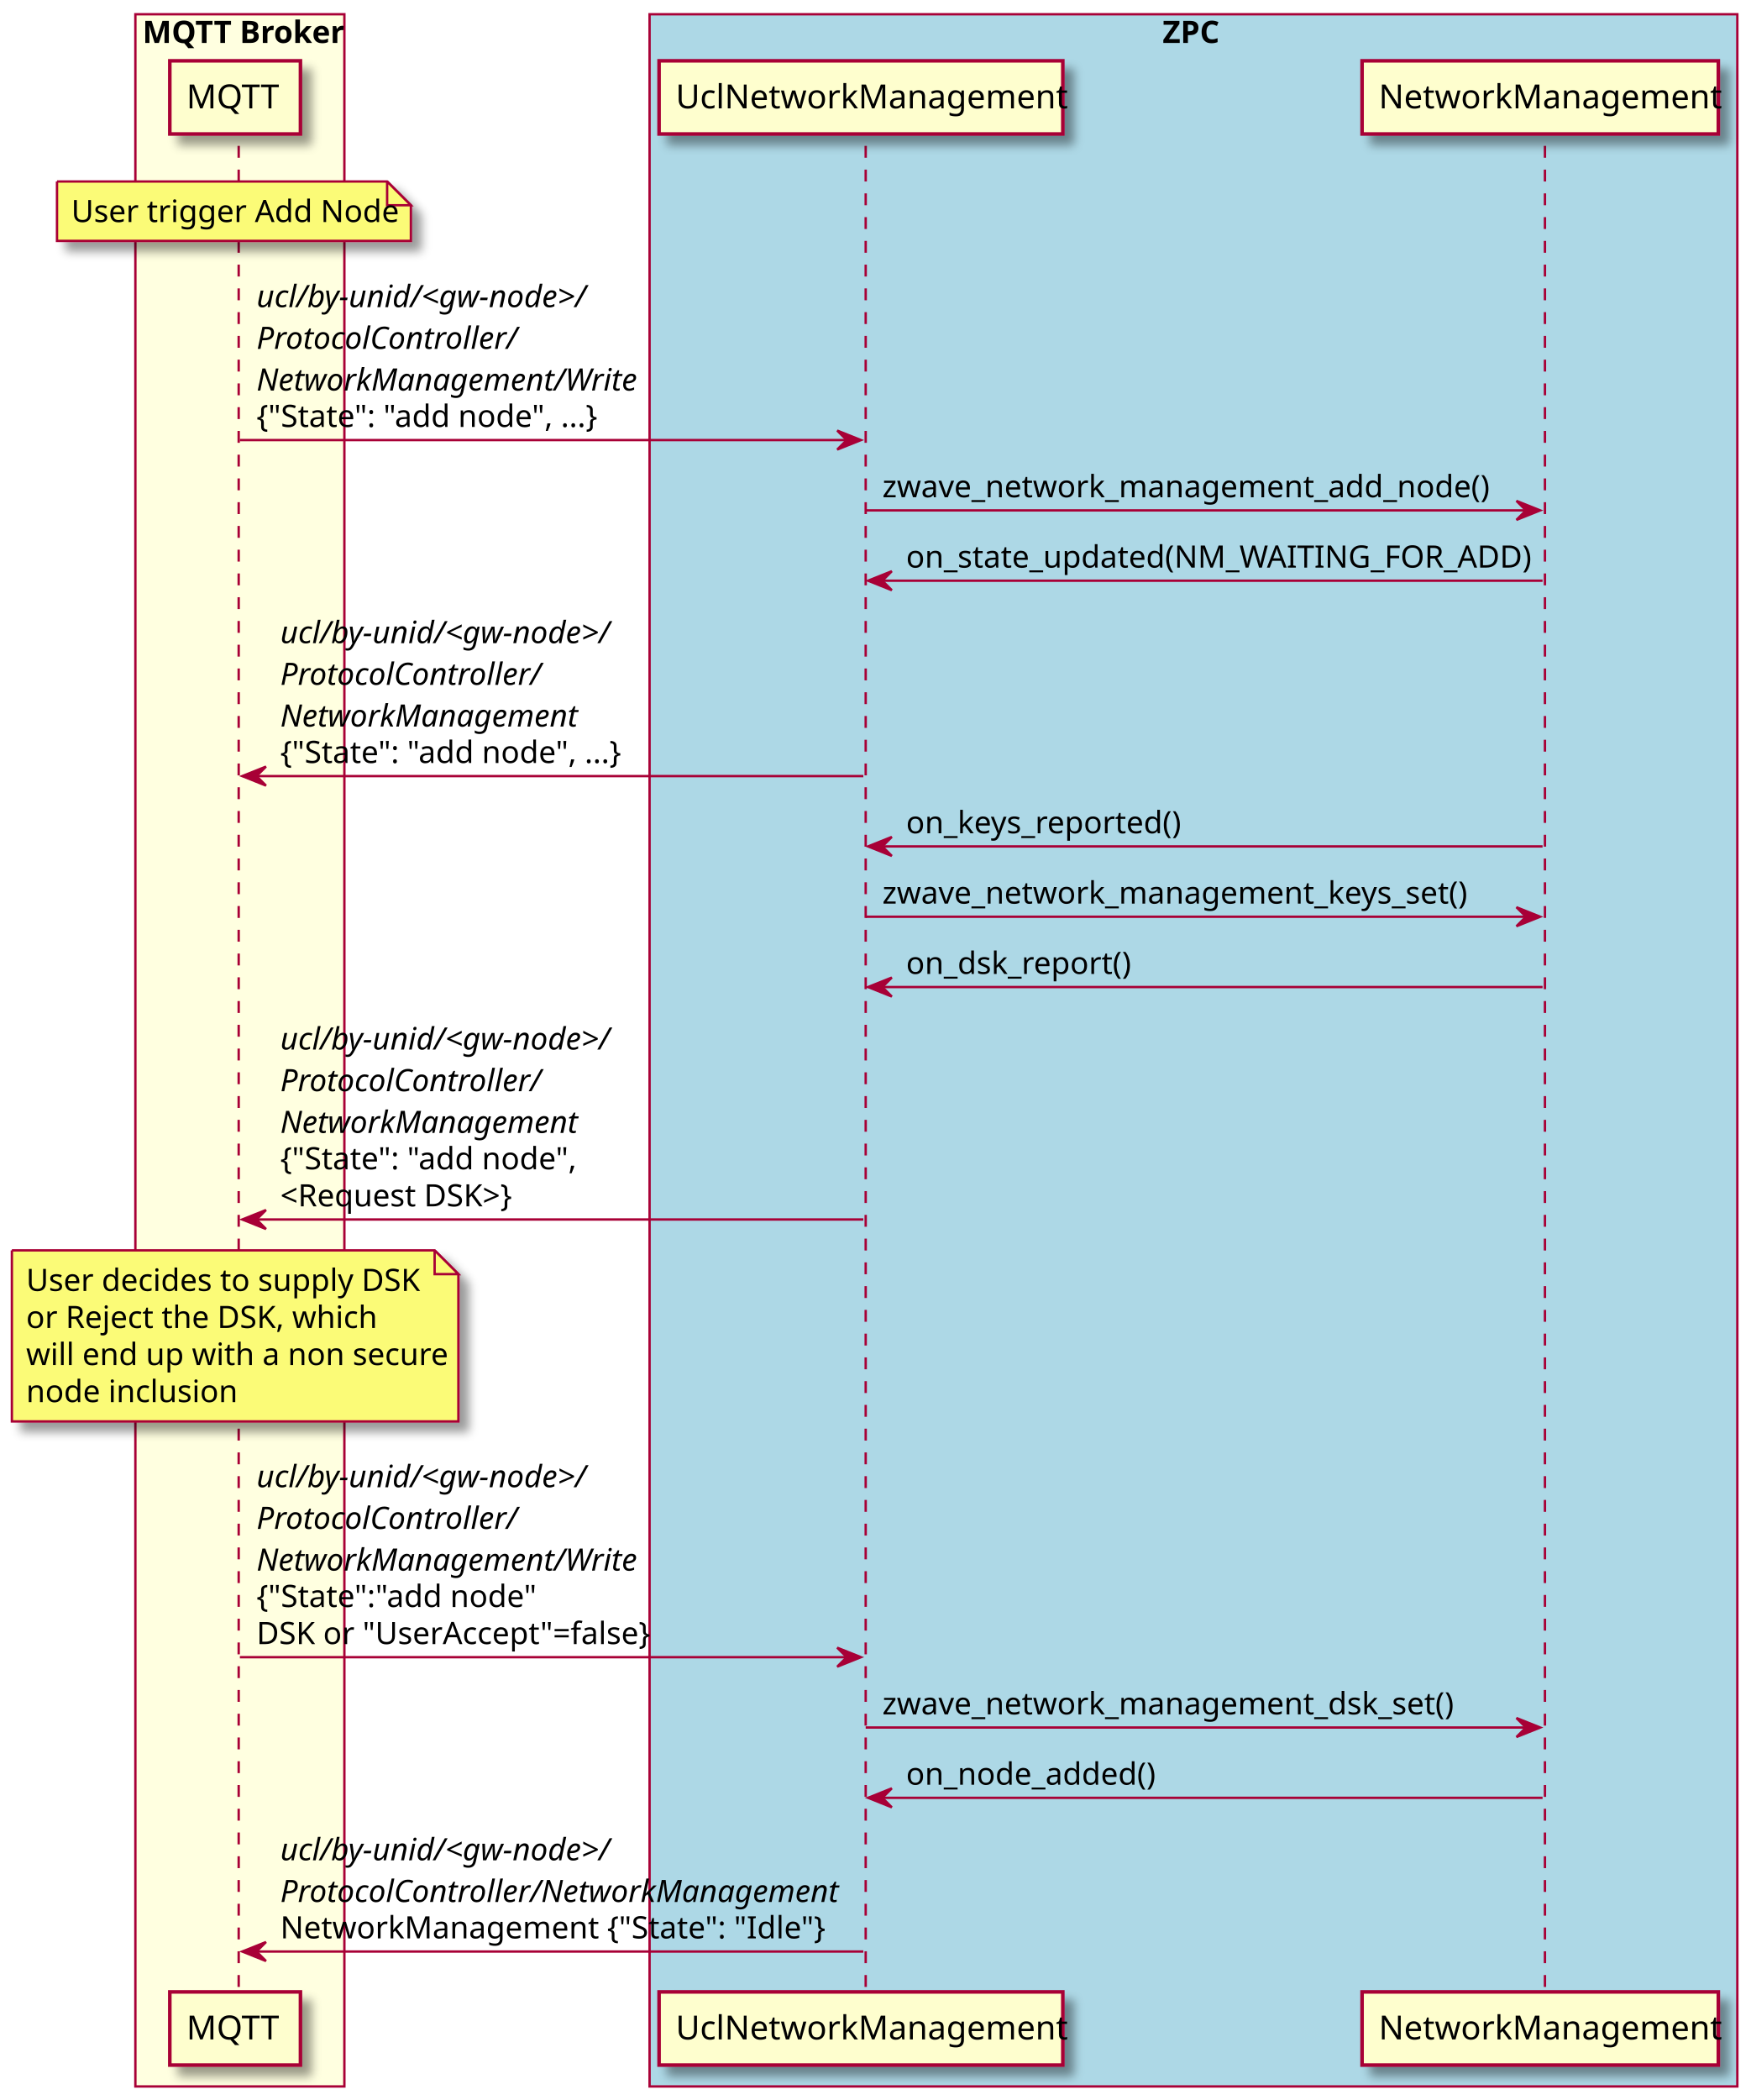
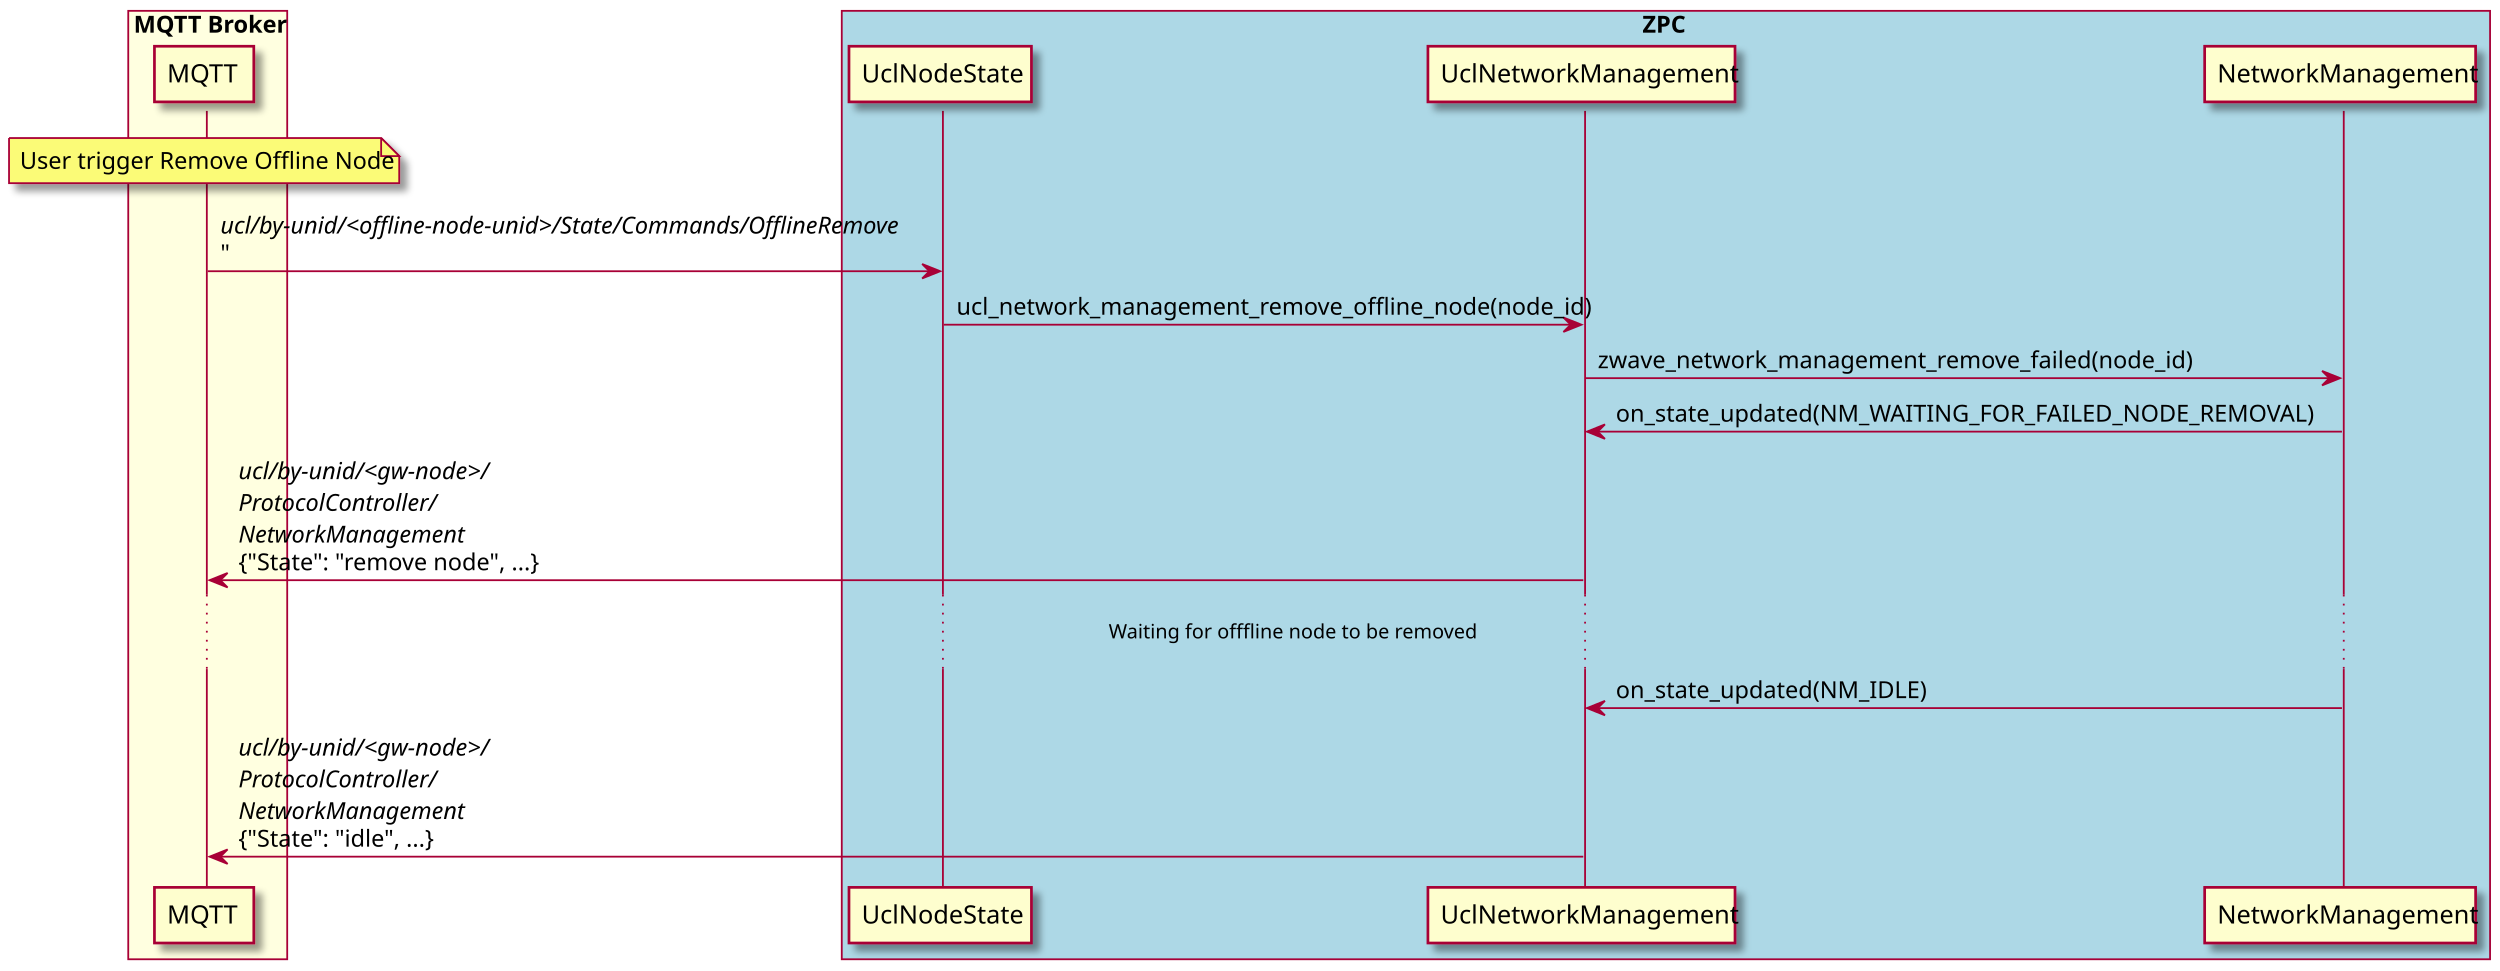
- <svg xmlns="http://www.w3.org/2000/svg" contentScriptType="application/ecmascript" contentStyleType="text/css" height="884px" preserveAspectRatio="none" style="width:737px;height:884px;background:#FFFFFF;" version="1.1" viewBox="0 0 737 884" width="737px" zoomAndPan="magnify">
+ <svg xmlns="http://www.w3.org/2000/svg" contentScriptType="application/ecmascript" contentStyleType="text/css" height="537px" preserveAspectRatio="none" style="width:1384px;height:537px;background:#FFFFFF;" version="1.1" viewBox="0 0 1384 537" width="1384px" zoomAndPan="magnify">
  <defs>
-     <filter height="300%" id="f14aouu4ym5t85" width="300%" x="-1" y="-1">
+     <filter height="300%" id="f1vz58em2xs2ao" width="300%" x="-1" y="-1">
      <feGaussianBlur result="blurOut" stdDeviation="2.0" />
      <feColorMatrix in="blurOut" result="blurOut2" type="matrix" values="0 0 0 0 0 0 0 0 0 0 0 0 0 0 0 0 0 0 .4 0" />
      <feOffset dx="4.0" dy="4.0" in="blurOut2" result="blurOut3" />
      <feBlend in="SourceGraphic" in2="blurOut3" mode="normal" />
    </filter>
  </defs>
  <g>
-     <rect fill="#FFFFE0" height="872.3" style="stroke:#A80036;stroke-width:1.0;" width="88" x="57" y="6" />
-     <text fill="#000000" font-family="sans-serif" font-size="13" font-weight="bold" lengthAdjust="spacing" textLength="82" x="60" y="18.077">MQTT Broker</text>
-     <rect fill="#ADD8E6" height="872.3" style="stroke:#A80036;stroke-width:1.0;" width="458" x="273.5" y="6" />
-     <text fill="#000000" font-family="sans-serif" font-size="13" font-weight="bold" lengthAdjust="spacing" textLength="26" x="489.5" y="18.077">ZPC</text>
-     <line style="stroke:#A80036;stroke-width:1.0;stroke-dasharray:5.0,5.0;" x1="100.5" x2="100.5" y1="61.4" y2="839.5" />
-     <line style="stroke:#A80036;stroke-width:1.0;stroke-dasharray:5.0,5.0;" x1="364.5" x2="364.5" y1="61.4" y2="839.5" />
-     <line style="stroke:#A80036;stroke-width:1.0;stroke-dasharray:5.0,5.0;" x1="650.5" x2="650.5" y1="61.4" y2="839.5" />
-     <rect fill="#FEFECE" filter="url(#f14aouu4ym5t85)" height="30.8" style="stroke:#A80036;stroke-width:1.5;" width="55" x="71.5" y="25.6" />
-     <text fill="#000000" font-family="sans-serif" font-size="14" lengthAdjust="spacing" textLength="41" x="78.5" y="45.606">MQTT</text>
-     <rect fill="#FEFECE" filter="url(#f14aouu4ym5t85)" height="30.8" style="stroke:#A80036;stroke-width:1.5;" width="55" x="71.5" y="838.5" />
-     <text fill="#000000" font-family="sans-serif" font-size="14" lengthAdjust="spacing" textLength="41" x="78.5" y="858.506">MQTT</text>
-     <rect fill="#FEFECE" filter="url(#f14aouu4ym5t85)" height="30.8" style="stroke:#A80036;stroke-width:1.5;" width="170" x="277.5" y="25.6" />
-     <text fill="#000000" font-family="sans-serif" font-size="14" lengthAdjust="spacing" textLength="156" x="284.5" y="45.606">UclNetworkManagement</text>
-     <rect fill="#FEFECE" filter="url(#f14aouu4ym5t85)" height="30.8" style="stroke:#A80036;stroke-width:1.5;" width="170" x="277.5" y="838.5" />
-     <text fill="#000000" font-family="sans-serif" font-size="14" lengthAdjust="spacing" textLength="156" x="284.5" y="858.506">UclNetworkManagement</text>
-     <rect fill="#FEFECE" filter="url(#f14aouu4ym5t85)" height="30.8" style="stroke:#A80036;stroke-width:1.5;" width="150" x="573.5" y="25.6" />
-     <text fill="#000000" font-family="sans-serif" font-size="14" lengthAdjust="spacing" textLength="136" x="580.5" y="45.606">NetworkManagement</text>
-     <rect fill="#FEFECE" filter="url(#f14aouu4ym5t85)" height="30.8" style="stroke:#A80036;stroke-width:1.5;" width="150" x="573.5" y="838.5" />
-     <text fill="#000000" font-family="sans-serif" font-size="14" lengthAdjust="spacing" textLength="136" x="580.5" y="858.506">NetworkManagement</text>
-     <path d="M24,76.4 L24,101.4 L173,101.4 L173,86.4 L163,76.4 L24,76.4 " fill="#FBFB77" filter="url(#f14aouu4ym5t85)" style="stroke:#A80036;stroke-width:1.0;" />
-     <path d="M163,76.4 L163,86.4 L173,86.4 L163,76.4 " fill="#FBFB77" style="stroke:#A80036;stroke-width:1.0;" />
-     <text fill="#000000" font-family="sans-serif" font-size="13" lengthAdjust="spacing" textLength="128" x="30" y="93.477">User trigger Add Node</text>
-     <polygon fill="#A80036" points="352.5,181.25,362.5,185.25,352.5,189.25,356.5,185.25" style="stroke:#A80036;stroke-width:1.0;" />
-     <line style="stroke:#A80036;stroke-width:1.0;" x1="101" x2="358.5" y1="185.25" y2="185.25" />
-     <text fill="#000000" font-family="sans-serif" font-size="13" font-style="italic" lengthAdjust="spacing" textLength="135" x="108" y="129.3">ucl/by-unid/&lt;gw-node&gt;/</text>
-     <text fill="#000000" font-family="sans-serif" font-size="13" font-style="italic" lengthAdjust="spacing" textLength="107" x="108" y="146.85">ProtocolController/</text>
-     <text fill="#000000" font-family="sans-serif" font-size="13" font-style="italic" lengthAdjust="spacing" textLength="156" x="108" y="164.4">NetworkManagement/Write</text>
-     <text fill="#000000" font-family="sans-serif" font-size="13" lengthAdjust="spacing" textLength="140" x="108" y="179.727">{"State": "add node", ...}</text>
-     <polygon fill="#A80036" points="638.5,210.85,648.5,214.85,638.5,218.85,642.5,214.85" style="stroke:#A80036;stroke-width:1.0;" />
-     <line style="stroke:#A80036;stroke-width:1.0;" x1="364.5" x2="644.5" y1="214.85" y2="214.85" />
-     <text fill="#000000" font-family="sans-serif" font-size="13" lengthAdjust="spacing" textLength="242" x="371.5" y="209.327">zwave_network_management_add_node()</text>
-     <polygon fill="#A80036" points="375.5,240.45,365.5,244.45,375.5,248.45,371.5,244.45" style="stroke:#A80036;stroke-width:1.0;" />
-     <line style="stroke:#A80036;stroke-width:1.0;" x1="369.5" x2="649.5" y1="244.45" y2="244.45" />
-     <text fill="#000000" font-family="sans-serif" font-size="13" lengthAdjust="spacing" textLength="262" x="381.5" y="238.927">on_state_updated(NM_WAITING_FOR_ADD)</text>
-     <polygon fill="#A80036" points="112,322.7,102,326.7,112,330.7,108,326.7" style="stroke:#A80036;stroke-width:1.0;" />
-     <line style="stroke:#A80036;stroke-width:1.0;" x1="106" x2="363.5" y1="326.7" y2="326.7" />
-     <text fill="#000000" font-family="sans-serif" font-size="13" font-style="italic" lengthAdjust="spacing" textLength="135" x="118" y="270.75">ucl/by-unid/&lt;gw-node&gt;/</text>
-     <text fill="#000000" font-family="sans-serif" font-size="13" font-style="italic" lengthAdjust="spacing" textLength="107" x="118" y="288.3">ProtocolController/</text>
-     <text fill="#000000" font-family="sans-serif" font-size="13" font-style="italic" lengthAdjust="spacing" textLength="122" x="118" y="305.85">NetworkManagement</text>
-     <text fill="#000000" font-family="sans-serif" font-size="13" lengthAdjust="spacing" textLength="140" x="118" y="321.177">{"State": "add node", ...}</text>
-     <polygon fill="#A80036" points="375.5,352.3,365.5,356.3,375.5,360.3,371.5,356.3" style="stroke:#A80036;stroke-width:1.0;" />
-     <line style="stroke:#A80036;stroke-width:1.0;" x1="369.5" x2="649.5" y1="356.3" y2="356.3" />
-     <text fill="#000000" font-family="sans-serif" font-size="13" lengthAdjust="spacing" textLength="111" x="381.5" y="350.777">on_keys_reported()</text>
-     <polygon fill="#A80036" points="638.5,381.9,648.5,385.9,638.5,389.9,642.5,385.9" style="stroke:#A80036;stroke-width:1.0;" />
-     <line style="stroke:#A80036;stroke-width:1.0;" x1="364.5" x2="644.5" y1="385.9" y2="385.9" />
-     <text fill="#000000" font-family="sans-serif" font-size="13" lengthAdjust="spacing" textLength="239" x="371.5" y="380.377">zwave_network_management_keys_set()</text>
-     <polygon fill="#A80036" points="375.5,411.5,365.5,415.5,375.5,419.5,371.5,415.5" style="stroke:#A80036;stroke-width:1.0;" />
-     <line style="stroke:#A80036;stroke-width:1.0;" x1="369.5" x2="649.5" y1="415.5" y2="415.5" />
-     <text fill="#000000" font-family="sans-serif" font-size="13" lengthAdjust="spacing" textLength="90" x="381.5" y="409.977">on_dsk_report()</text>
-     <polygon fill="#A80036" points="112,509.35,102,513.35,112,517.35,108,513.35" style="stroke:#A80036;stroke-width:1.0;" />
-     <line style="stroke:#A80036;stroke-width:1.0;" x1="106" x2="363.5" y1="513.35" y2="513.35" />
-     <text fill="#000000" font-family="sans-serif" font-size="13" font-style="italic" lengthAdjust="spacing" textLength="135" x="118" y="441.8">ucl/by-unid/&lt;gw-node&gt;/</text>
-     <text fill="#000000" font-family="sans-serif" font-size="13" font-style="italic" lengthAdjust="spacing" textLength="107" x="118" y="459.35">ProtocolController/</text>
-     <text fill="#000000" font-family="sans-serif" font-size="13" font-style="italic" lengthAdjust="spacing" textLength="122" x="118" y="476.9">NetworkManagement</text>
-     <text fill="#000000" font-family="sans-serif" font-size="13" lengthAdjust="spacing" textLength="120" x="118" y="492.227">{"State": "add node",</text>
-     <text fill="#000000" font-family="sans-serif" font-size="13" lengthAdjust="spacing" textLength="99" x="118" y="507.827">&lt;Request DSK&gt;}</text>
-     <path d="M5,526.35 L5,598.35 L193,598.35 L193,536.35 L183,526.35 L5,526.35 " fill="#FBFB77" filter="url(#f14aouu4ym5t85)" style="stroke:#A80036;stroke-width:1.0;" />
-     <path d="M183,526.35 L183,536.35 L193,536.35 L183,526.35 " fill="#FBFB77" style="stroke:#A80036;stroke-width:1.0;" />
-     <text fill="#000000" font-family="sans-serif" font-size="13" lengthAdjust="spacing" textLength="164" x="11" y="543.427">User decides to supply DSK</text>
-     <text fill="#000000" font-family="sans-serif" font-size="13" lengthAdjust="spacing" textLength="146" x="11" y="559.027">or Reject the DSK, which</text>
-     <text fill="#000000" font-family="sans-serif" font-size="13" lengthAdjust="spacing" textLength="167" x="11" y="574.627">will end up with a non secure</text>
-     <text fill="#000000" font-family="sans-serif" font-size="13" lengthAdjust="spacing" textLength="83" x="11" y="590.227">node inclusion</text>
-     <polygon fill="#A80036" points="352.5,693.6,362.5,697.6,352.5,701.6,356.5,697.6" style="stroke:#A80036;stroke-width:1.0;" />
-     <line style="stroke:#A80036;stroke-width:1.0;" x1="101" x2="358.5" y1="697.6" y2="697.6" />
-     <text fill="#000000" font-family="sans-serif" font-size="13" font-style="italic" lengthAdjust="spacing" textLength="135" x="108" y="626.05">ucl/by-unid/&lt;gw-node&gt;/</text>
-     <text fill="#000000" font-family="sans-serif" font-size="13" font-style="italic" lengthAdjust="spacing" textLength="107" x="108" y="643.6">ProtocolController/</text>
-     <text fill="#000000" font-family="sans-serif" font-size="13" font-style="italic" lengthAdjust="spacing" textLength="156" x="108" y="661.15">NetworkManagement/Write</text>
-     <text fill="#000000" font-family="sans-serif" font-size="13" lengthAdjust="spacing" textLength="112" x="108" y="676.477">{"State":"add node"</text>
-     <text fill="#000000" font-family="sans-serif" font-size="13" lengthAdjust="spacing" textLength="164" x="108" y="692.077">DSK or "UserAccept"=false}</text>
-     <polygon fill="#A80036" points="638.5,723.2,648.5,727.2,638.5,731.2,642.5,727.2" style="stroke:#A80036;stroke-width:1.0;" />
-     <line style="stroke:#A80036;stroke-width:1.0;" x1="364.5" x2="644.5" y1="727.2" y2="727.2" />
-     <text fill="#000000" font-family="sans-serif" font-size="13" lengthAdjust="spacing" textLength="232" x="371.5" y="721.677">zwave_network_management_dsk_set()</text>
-     <polygon fill="#A80036" points="375.5,752.8,365.5,756.8,375.5,760.8,371.5,756.8" style="stroke:#A80036;stroke-width:1.0;" />
-     <line style="stroke:#A80036;stroke-width:1.0;" x1="369.5" x2="649.5" y1="756.8" y2="756.8" />
-     <text fill="#000000" font-family="sans-serif" font-size="13" lengthAdjust="spacing" textLength="99" x="381.5" y="751.277">on_node_added()</text>
-     <polygon fill="#A80036" points="112,817.5,102,821.5,112,825.5,108,821.5" style="stroke:#A80036;stroke-width:1.0;" />
-     <line style="stroke:#A80036;stroke-width:1.0;" x1="106" x2="363.5" y1="821.5" y2="821.5" />
-     <text fill="#000000" font-family="sans-serif" font-size="13" font-style="italic" lengthAdjust="spacing" textLength="135" x="118" y="783.1">ucl/by-unid/&lt;gw-node&gt;/</text>
-     <text fill="#000000" font-family="sans-serif" font-size="13" font-style="italic" lengthAdjust="spacing" textLength="229" x="118" y="800.65">ProtocolController/NetworkManagement</text>
-     <text fill="#000000" font-family="sans-serif" font-size="13" lengthAdjust="spacing" textLength="214" x="118" y="815.977">NetworkManagement {"State": "Idle"}</text>
+     <rect fill="#FFFFE0" height="525.05" style="stroke:#A80036;stroke-width:1.0;" width="88" x="71" y="6" />
+     <text fill="#000000" font-family="sans-serif" font-size="13" font-weight="bold" lengthAdjust="spacing" textLength="82" x="74" y="18.077">MQTT Broker</text>
+     <rect fill="#ADD8E6" height="525.05" style="stroke:#A80036;stroke-width:1.0;" width="912.5" x="466" y="6" />
+     <text fill="#000000" font-family="sans-serif" font-size="13" font-weight="bold" lengthAdjust="spacing" textLength="26" x="909.25" y="18.077">ZPC</text>
+     <line style="stroke:#A80036;stroke-width:1.0;" x1="114.5" x2="114.5" y1="61.4" y2="329.2" />
+     <line style="stroke:#A80036;stroke-width:1.0;stroke-dasharray:1.0,4.0;" x1="114.5" x2="114.5" y1="329.2" y2="370.4" />
+     <line style="stroke:#A80036;stroke-width:1.0;" x1="114.5" x2="114.5" y1="370.4" y2="492.25" />
+     <line style="stroke:#A80036;stroke-width:1.0;" x1="522" x2="522" y1="61.4" y2="329.2" />
+     <line style="stroke:#A80036;stroke-width:1.0;stroke-dasharray:1.0,4.0;" x1="522" x2="522" y1="329.2" y2="370.4" />
+     <line style="stroke:#A80036;stroke-width:1.0;" x1="522" x2="522" y1="370.4" y2="492.25" />
+     <line style="stroke:#A80036;stroke-width:1.0;" x1="877.5" x2="877.5" y1="61.4" y2="329.2" />
+     <line style="stroke:#A80036;stroke-width:1.0;stroke-dasharray:1.0,4.0;" x1="877.5" x2="877.5" y1="329.2" y2="370.4" />
+     <line style="stroke:#A80036;stroke-width:1.0;" x1="877.5" x2="877.5" y1="370.4" y2="492.25" />
+     <line style="stroke:#A80036;stroke-width:1.0;" x1="1297.5" x2="1297.5" y1="61.4" y2="329.2" />
+     <line style="stroke:#A80036;stroke-width:1.0;stroke-dasharray:1.0,4.0;" x1="1297.5" x2="1297.5" y1="329.2" y2="370.4" />
+     <line style="stroke:#A80036;stroke-width:1.0;" x1="1297.5" x2="1297.5" y1="370.4" y2="492.25" />
+     <rect fill="#FEFECE" filter="url(#f1vz58em2xs2ao)" height="30.8" style="stroke:#A80036;stroke-width:1.5;" width="55" x="85.5" y="25.6" />
+     <text fill="#000000" font-family="sans-serif" font-size="14" lengthAdjust="spacing" textLength="41" x="92.5" y="45.606">MQTT</text>
+     <rect fill="#FEFECE" filter="url(#f1vz58em2xs2ao)" height="30.8" style="stroke:#A80036;stroke-width:1.5;" width="55" x="85.5" y="491.25" />
+     <text fill="#000000" font-family="sans-serif" font-size="14" lengthAdjust="spacing" textLength="41" x="92.5" y="511.256">MQTT</text>
+     <rect fill="#FEFECE" filter="url(#f1vz58em2xs2ao)" height="30.8" style="stroke:#A80036;stroke-width:1.5;" width="101" x="470" y="25.6" />
+     <text fill="#000000" font-family="sans-serif" font-size="14" lengthAdjust="spacing" textLength="87" x="477" y="45.606">UclNodeState</text>
+     <rect fill="#FEFECE" filter="url(#f1vz58em2xs2ao)" height="30.8" style="stroke:#A80036;stroke-width:1.5;" width="101" x="470" y="491.25" />
+     <text fill="#000000" font-family="sans-serif" font-size="14" lengthAdjust="spacing" textLength="87" x="477" y="511.256">UclNodeState</text>
+     <rect fill="#FEFECE" filter="url(#f1vz58em2xs2ao)" height="30.8" style="stroke:#A80036;stroke-width:1.5;" width="170" x="790.5" y="25.6" />
+     <text fill="#000000" font-family="sans-serif" font-size="14" lengthAdjust="spacing" textLength="156" x="797.5" y="45.606">UclNetworkManagement</text>
+     <rect fill="#FEFECE" filter="url(#f1vz58em2xs2ao)" height="30.8" style="stroke:#A80036;stroke-width:1.5;" width="170" x="790.5" y="491.25" />
+     <text fill="#000000" font-family="sans-serif" font-size="14" lengthAdjust="spacing" textLength="156" x="797.5" y="511.256">UclNetworkManagement</text>
+     <rect fill="#FEFECE" filter="url(#f1vz58em2xs2ao)" height="30.8" style="stroke:#A80036;stroke-width:1.5;" width="150" x="1220.5" y="25.6" />
+     <text fill="#000000" font-family="sans-serif" font-size="14" lengthAdjust="spacing" textLength="136" x="1227.5" y="45.606">NetworkManagement</text>
+     <rect fill="#FEFECE" filter="url(#f1vz58em2xs2ao)" height="30.8" style="stroke:#A80036;stroke-width:1.5;" width="150" x="1220.5" y="491.25" />
+     <text fill="#000000" font-family="sans-serif" font-size="14" lengthAdjust="spacing" textLength="136" x="1227.5" y="511.256">NetworkManagement</text>
+     <path d="M5,76.4 L5,101.4 L221,101.4 L221,86.4 L211,76.4 L5,76.4 " fill="#FBFB77" filter="url(#f1vz58em2xs2ao)" style="stroke:#A80036;stroke-width:1.0;" />
+     <path d="M211,76.4 L211,86.4 L221,86.4 L211,76.4 " fill="#FBFB77" style="stroke:#A80036;stroke-width:1.0;" />
+     <text fill="#000000" font-family="sans-serif" font-size="13" lengthAdjust="spacing" textLength="195" x="11" y="93.477">User trigger Remove Offline Node</text>
+     <polygon fill="#A80036" points="510.5,146.15,520.5,150.15,510.5,154.15,514.5,150.15" style="stroke:#A80036;stroke-width:1.0;" />
+     <line style="stroke:#A80036;stroke-width:1.0;" x1="115" x2="516.5" y1="150.15" y2="150.15" />
+     <text fill="#000000" font-family="sans-serif" font-size="13" font-style="italic" lengthAdjust="spacing" textLength="373" x="122" y="129.3">ucl/by-unid/&lt;offline-node-unid&gt;/State/Commands/OfflineRemove</text>
+     <text fill="#000000" font-family="sans-serif" font-size="13" lengthAdjust="spacing" textLength="5" x="122" y="144.627">"</text>
+     <polygon fill="#A80036" points="865.5,175.75,875.5,179.75,865.5,183.75,869.5,179.75" style="stroke:#A80036;stroke-width:1.0;" />
+     <line style="stroke:#A80036;stroke-width:1.0;" x1="522.5" x2="871.5" y1="179.75" y2="179.75" />
+     <text fill="#000000" font-family="sans-serif" font-size="13" lengthAdjust="spacing" textLength="331" x="529.5" y="174.227">ucl_network_management_remove_offline_node(node_id)</text>
+     <polygon fill="#A80036" points="1285.5,205.35,1295.5,209.35,1285.5,213.35,1289.5,209.35" style="stroke:#A80036;stroke-width:1.0;" />
+     <line style="stroke:#A80036;stroke-width:1.0;" x1="877.5" x2="1291.5" y1="209.35" y2="209.35" />
+     <text fill="#000000" font-family="sans-serif" font-size="13" lengthAdjust="spacing" textLength="312" x="884.5" y="203.827">zwave_network_management_remove_failed(node_id)</text>
+     <polygon fill="#A80036" points="888.5,234.95,878.5,238.95,888.5,242.95,884.5,238.95" style="stroke:#A80036;stroke-width:1.0;" />
+     <line style="stroke:#A80036;stroke-width:1.0;" x1="882.5" x2="1296.5" y1="238.95" y2="238.95" />
+     <text fill="#000000" font-family="sans-serif" font-size="13" lengthAdjust="spacing" textLength="396" x="894.5" y="233.427">on_state_updated(NM_WAITING_FOR_FAILED_NODE_REMOVAL)</text>
+     <polygon fill="#A80036" points="126,317.2,116,321.2,126,325.2,122,321.2" style="stroke:#A80036;stroke-width:1.0;" />
+     <line style="stroke:#A80036;stroke-width:1.0;" x1="120" x2="876.5" y1="321.2" y2="321.2" />
+     <text fill="#000000" font-family="sans-serif" font-size="13" font-style="italic" lengthAdjust="spacing" textLength="135" x="132" y="265.25">ucl/by-unid/&lt;gw-node&gt;/</text>
+     <text fill="#000000" font-family="sans-serif" font-size="13" font-style="italic" lengthAdjust="spacing" textLength="107" x="132" y="282.8">ProtocolController/</text>
+     <text fill="#000000" font-family="sans-serif" font-size="13" font-style="italic" lengthAdjust="spacing" textLength="122" x="132" y="300.35">NetworkManagement</text>
+     <text fill="#000000" font-family="sans-serif" font-size="13" lengthAdjust="spacing" textLength="162" x="132" y="315.677">{"State": "remove node", ...}</text>
+     <text fill="#000000" font-family="sans-serif" font-size="11" lengthAdjust="spacing" textLength="185" x="613.75" y="353.419">Waiting for offfline node to be removed</text>
+     <polygon fill="#A80036" points="888.5,388,878.5,392,888.5,396,884.5,392" style="stroke:#A80036;stroke-width:1.0;" />
+     <line style="stroke:#A80036;stroke-width:1.0;" x1="882.5" x2="1296.5" y1="392" y2="392" />
+     <text fill="#000000" font-family="sans-serif" font-size="13" lengthAdjust="spacing" textLength="167" x="894.5" y="386.477">on_state_updated(NM_IDLE)</text>
+     <polygon fill="#A80036" points="126,470.25,116,474.25,126,478.25,122,474.25" style="stroke:#A80036;stroke-width:1.0;" />
+     <line style="stroke:#A80036;stroke-width:1.0;" x1="120" x2="876.5" y1="474.25" y2="474.25" />
+     <text fill="#000000" font-family="sans-serif" font-size="13" font-style="italic" lengthAdjust="spacing" textLength="135" x="132" y="418.3">ucl/by-unid/&lt;gw-node&gt;/</text>
+     <text fill="#000000" font-family="sans-serif" font-size="13" font-style="italic" lengthAdjust="spacing" textLength="107" x="132" y="435.85">ProtocolController/</text>
+     <text fill="#000000" font-family="sans-serif" font-size="13" font-style="italic" lengthAdjust="spacing" textLength="122" x="132" y="453.4">NetworkManagement</text>
+     <text fill="#000000" font-family="sans-serif" font-size="13" lengthAdjust="spacing" textLength="107" x="132" y="468.727">{"State": "idle", ...}</text>
  </g>
</svg>
